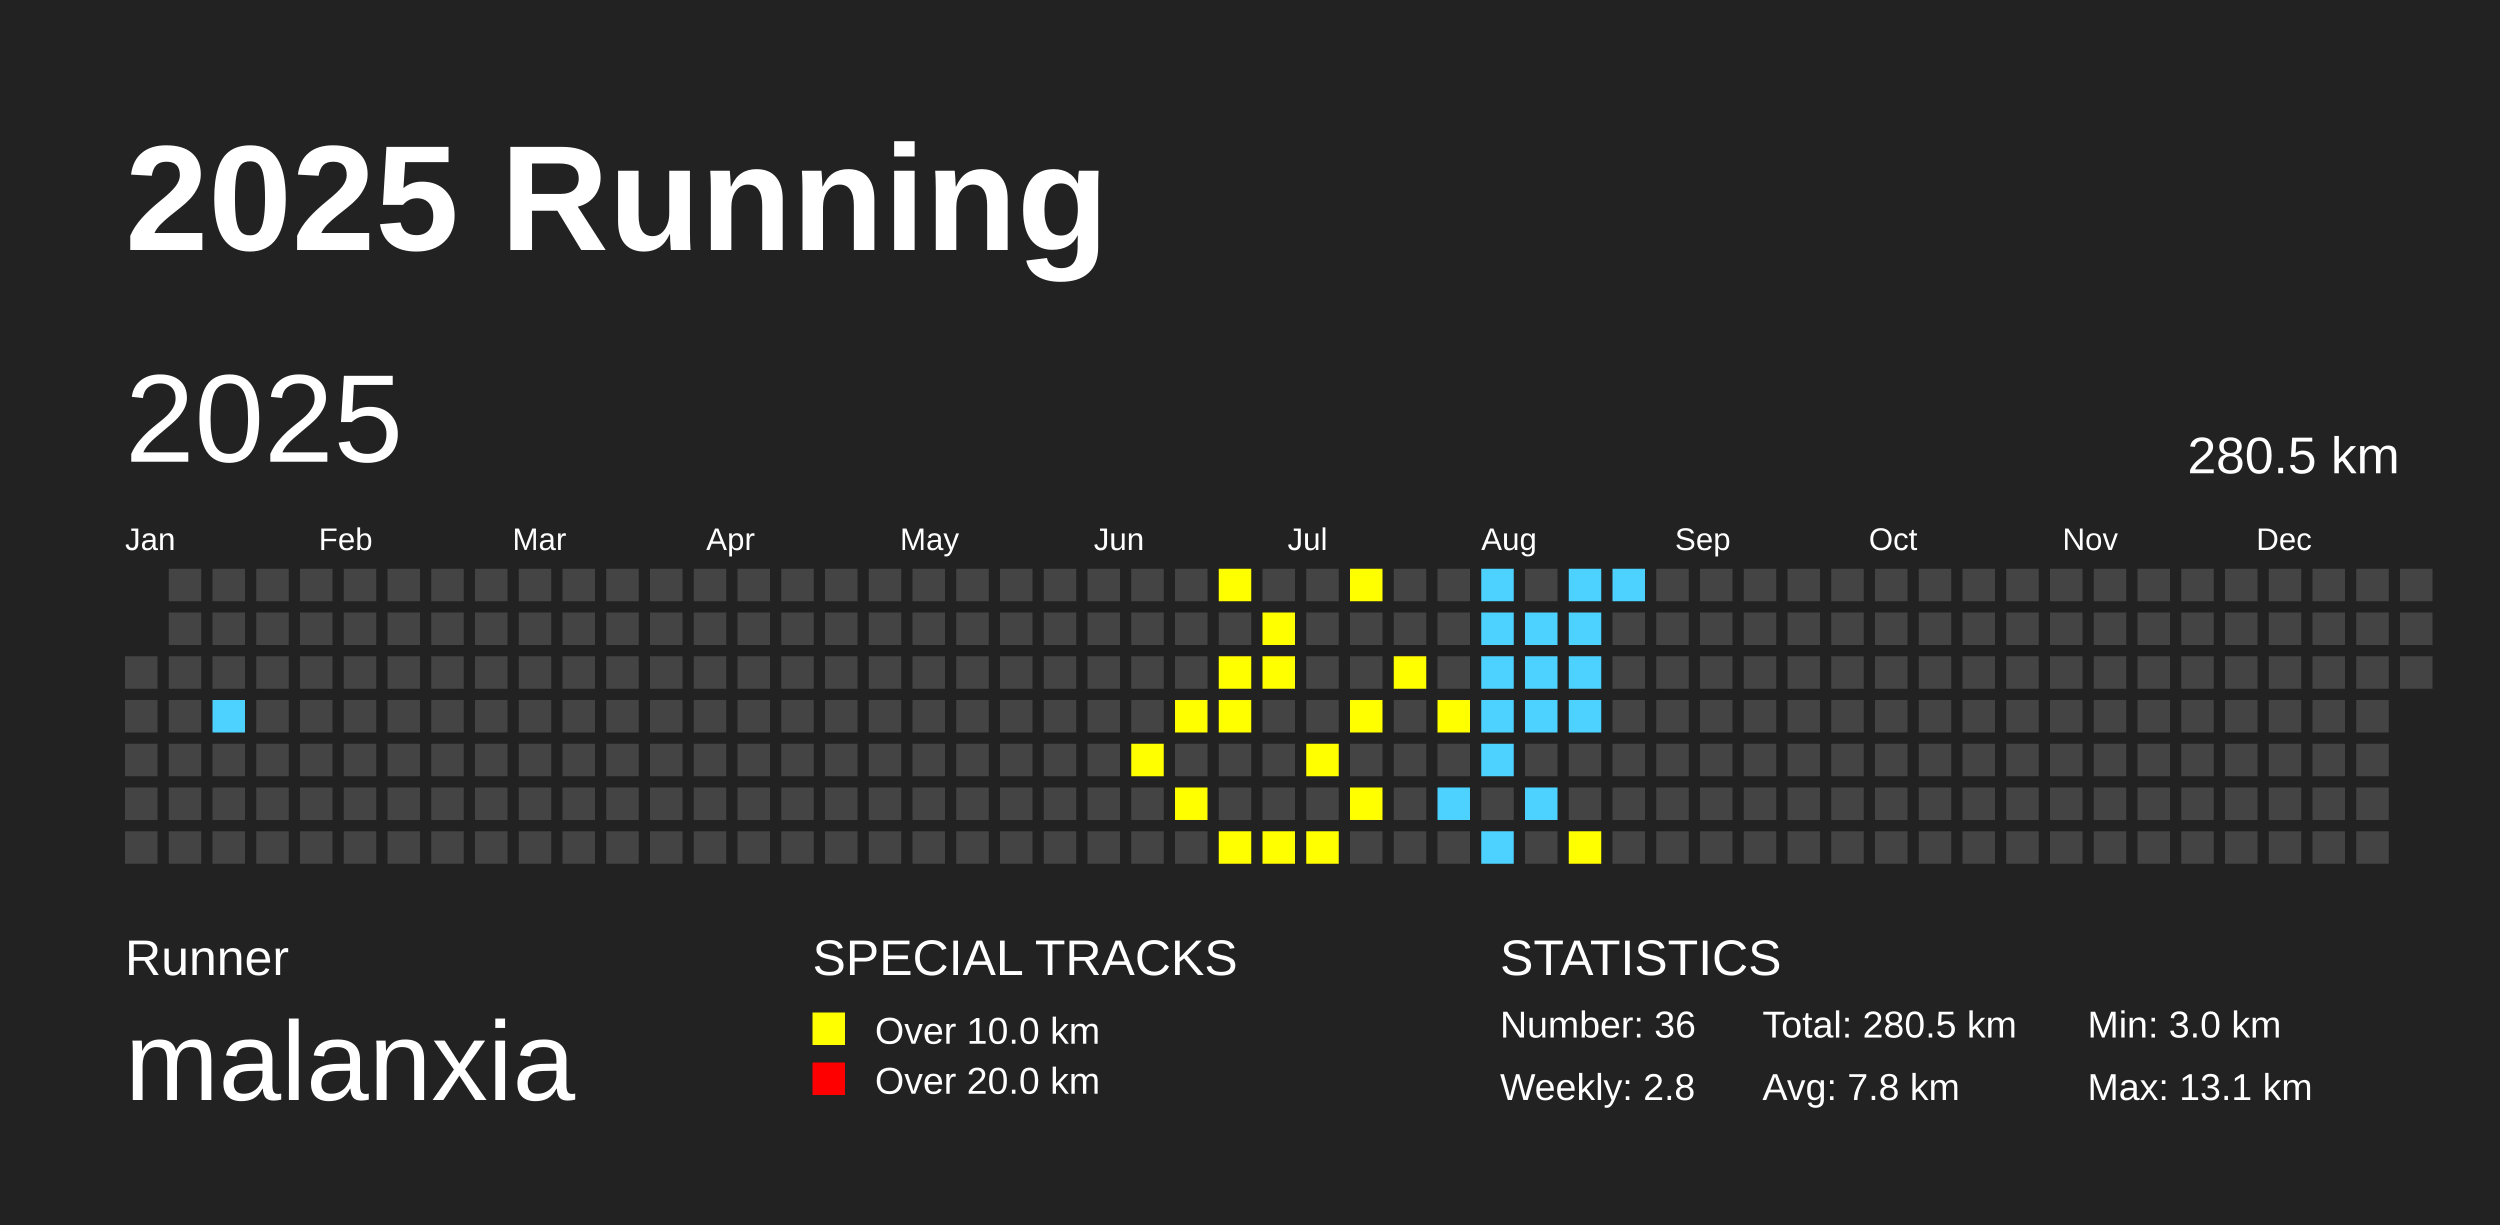
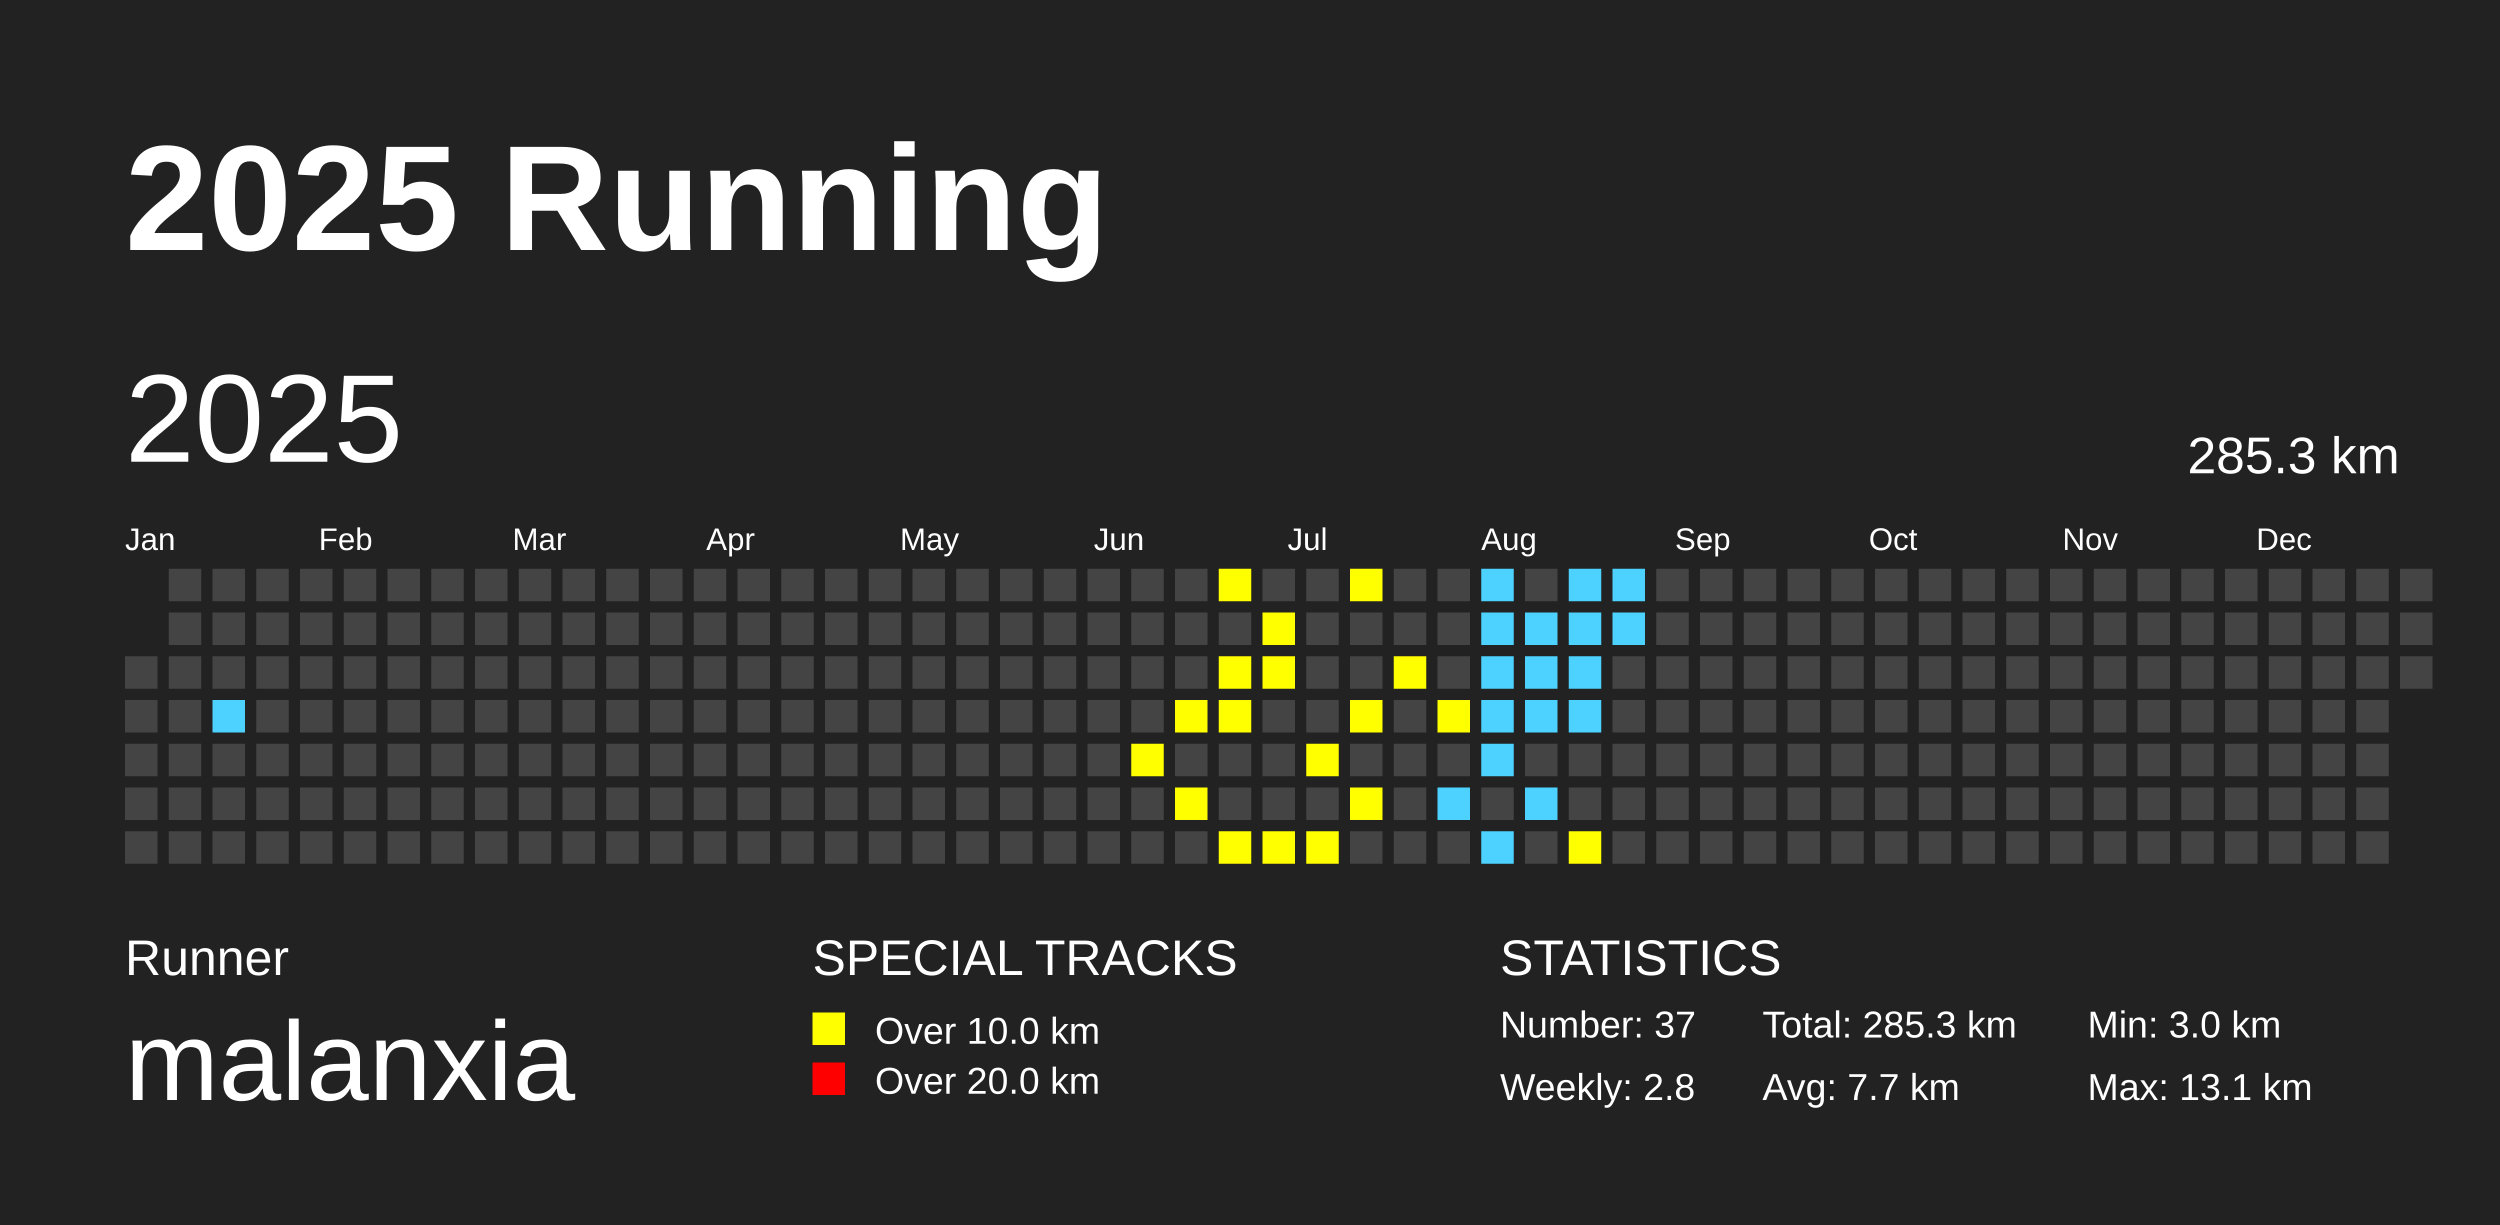
<svg xmlns="http://www.w3.org/2000/svg" baseProfile="full" height="98mm" version="1.1" viewBox="0,0,200,98" width="200mm">
  <defs />
  <rect fill="#222222" height="98" width="200" x="0" y="0" />
  <text fill="#FFFFFF" style="font-size:12px; font-family:Arial; font-weight:bold;" x="10" y="20">2025 Running</text>
  <text fill="#FFFFFF" style="font-size:4px; font-family:Arial" x="10" y="78">Runner</text>
  <text fill="#FFFFFF" style="font-size:9px; font-family:Arial" x="10" y="88">malanxia</text>
  <text fill="#FFFFFF" style="font-size:4px; font-family:Arial" x="65" y="78">SPECIAL TRACKS</text>
  <rect fill="yellow" height="2.6" width="2.6" x="65" y="81" />
  <text fill="#FFFFFF" style="font-size:3px; font-family:Arial" x="70" y="83.5">Over 10.0 km</text>
  <rect fill="red" height="2.6" width="2.6" x="65" y="85" />
  <text fill="#FFFFFF" style="font-size:3px; font-family:Arial" x="70" y="87.5">Over 20.0 km</text>
  <text fill="#FFFFFF" style="font-size:4px; font-family:Arial" x="120" y="78">STATISTICS</text>
-   <text fill="#FFFFFF" style="font-size:3px; font-family:Arial" x="120" y="83">Number: 36</text>
+   <text fill="#FFFFFF" style="font-size:3px; font-family:Arial" x="120" y="83">Number: 37</text>
  <text fill="#FFFFFF" style="font-size:3px; font-family:Arial" x="120" y="88">Weekly: 2.8</text>
-   <text fill="#FFFFFF" style="font-size:3px; font-family:Arial" x="141" y="83">Total: 280.5 km</text>
-   <text fill="#FFFFFF" style="font-size:3px; font-family:Arial" x="141" y="88">Avg: 7.8 km</text>
+   <text fill="#FFFFFF" style="font-size:3px; font-family:Arial" x="141" y="83">Total: 285.3 km</text>
+   <text fill="#FFFFFF" style="font-size:3px; font-family:Arial" x="141" y="88">Avg: 7.7 km</text>
  <text fill="#FFFFFF" style="font-size:3px; font-family:Arial" x="167" y="83">Min: 3.0 km</text>
  <text fill="#FFFFFF" style="font-size:3px; font-family:Arial" x="167" y="88">Max: 13.1 km</text>
  <text dominant-baseline="hanging" fill="#FFFFFF" style="font-size:10.0px; font-family:Arial;" x="10" y="30">2025</text>
-   <text dominant-baseline="hanging" fill="#FFFFFF" style="font-size:4.125px; font-family:Arial;" x="175" y="35">280.5 km</text>
+   <text dominant-baseline="hanging" fill="#FFFFFF" style="font-size:4.125px; font-family:Arial;" x="175" y="35">285.3 km</text>
  <text fill="#FFFFFF" style="font-size:2.5px; font-family:Arial" x="10.0" y="44">Jan</text>
  <text fill="#FFFFFF" style="font-size:2.5px; font-family:Arial" x="25.5" y="44">Feb</text>
  <text fill="#FFFFFF" style="font-size:2.5px; font-family:Arial" x="41.0" y="44">Mar</text>
  <text fill="#FFFFFF" style="font-size:2.5px; font-family:Arial" x="56.5" y="44">Apr</text>
  <text fill="#FFFFFF" style="font-size:2.5px; font-family:Arial" x="72.0" y="44">May</text>
  <text fill="#FFFFFF" style="font-size:2.5px; font-family:Arial" x="87.5" y="44">Jun</text>
  <text fill="#FFFFFF" style="font-size:2.5px; font-family:Arial" x="103.0" y="44">Jul</text>
  <text fill="#FFFFFF" style="font-size:2.5px; font-family:Arial" x="118.5" y="44">Aug</text>
  <text fill="#FFFFFF" style="font-size:2.5px; font-family:Arial" x="134.0" y="44">Sep</text>
  <text fill="#FFFFFF" style="font-size:2.5px; font-family:Arial" x="149.5" y="44">Oct</text>
  <text fill="#FFFFFF" style="font-size:2.5px; font-family:Arial" x="165.0" y="44">Nov</text>
  <text fill="#FFFFFF" style="font-size:2.5px; font-family:Arial" x="180.5" y="44">Dec</text>
  <rect fill="#444444" height="2.6" width="2.6" x="10.0" y="52.5" />
  <rect fill="#444444" height="2.6" width="2.6" x="10.0" y="56.0" />
  <rect fill="#444444" height="2.6" width="2.6" x="10.0" y="59.5" />
  <rect fill="#444444" height="2.6" width="2.6" x="10.0" y="63.0" />
  <rect fill="#444444" height="2.6" width="2.6" x="10.0" y="66.5" />
  <rect fill="#444444" height="2.6" width="2.6" x="13.5" y="45.5" />
  <rect fill="#444444" height="2.6" width="2.6" x="13.5" y="49.0" />
  <rect fill="#444444" height="2.6" width="2.6" x="13.5" y="52.5" />
  <rect fill="#444444" height="2.6" width="2.6" x="13.5" y="56.0" />
  <rect fill="#444444" height="2.6" width="2.6" x="13.5" y="59.5" />
  <rect fill="#444444" height="2.6" width="2.6" x="13.5" y="63.0" />
  <rect fill="#444444" height="2.6" width="2.6" x="13.5" y="66.5" />
  <rect fill="#444444" height="2.6" width="2.6" x="17.0" y="45.5" />
  <rect fill="#444444" height="2.6" width="2.6" x="17.0" y="49.0" />
  <rect fill="#444444" height="2.6" width="2.6" x="17.0" y="52.5" />
  <rect fill="#4DD2FF" height="2.6" width="2.6" x="17.0" y="56.0" />
  <rect fill="#444444" height="2.6" width="2.6" x="17.0" y="59.5" />
  <rect fill="#444444" height="2.6" width="2.6" x="17.0" y="63.0" />
  <rect fill="#444444" height="2.6" width="2.6" x="17.0" y="66.5" />
  <rect fill="#444444" height="2.6" width="2.6" x="20.5" y="45.5" />
  <rect fill="#444444" height="2.6" width="2.6" x="20.5" y="49.0" />
  <rect fill="#444444" height="2.6" width="2.6" x="20.5" y="52.5" />
  <rect fill="#444444" height="2.6" width="2.6" x="20.5" y="56.0" />
  <rect fill="#444444" height="2.6" width="2.6" x="20.5" y="59.5" />
  <rect fill="#444444" height="2.6" width="2.6" x="20.5" y="63.0" />
  <rect fill="#444444" height="2.6" width="2.6" x="20.5" y="66.5" />
  <rect fill="#444444" height="2.6" width="2.6" x="24.0" y="45.5" />
  <rect fill="#444444" height="2.6" width="2.6" x="24.0" y="49.0" />
  <rect fill="#444444" height="2.6" width="2.6" x="24.0" y="52.5" />
  <rect fill="#444444" height="2.6" width="2.6" x="24.0" y="56.0" />
  <rect fill="#444444" height="2.6" width="2.6" x="24.0" y="59.5" />
  <rect fill="#444444" height="2.6" width="2.6" x="24.0" y="63.0" />
  <rect fill="#444444" height="2.6" width="2.6" x="24.0" y="66.5" />
  <rect fill="#444444" height="2.6" width="2.6" x="27.5" y="45.5" />
  <rect fill="#444444" height="2.6" width="2.6" x="27.5" y="49.0" />
  <rect fill="#444444" height="2.6" width="2.6" x="27.5" y="52.5" />
  <rect fill="#444444" height="2.6" width="2.6" x="27.5" y="56.0" />
  <rect fill="#444444" height="2.6" width="2.6" x="27.5" y="59.5" />
  <rect fill="#444444" height="2.6" width="2.6" x="27.5" y="63.0" />
  <rect fill="#444444" height="2.6" width="2.6" x="27.5" y="66.5" />
  <rect fill="#444444" height="2.6" width="2.6" x="31.0" y="45.5" />
  <rect fill="#444444" height="2.6" width="2.6" x="31.0" y="49.0" />
  <rect fill="#444444" height="2.6" width="2.6" x="31.0" y="52.5" />
  <rect fill="#444444" height="2.6" width="2.6" x="31.0" y="56.0" />
  <rect fill="#444444" height="2.6" width="2.6" x="31.0" y="59.5" />
  <rect fill="#444444" height="2.6" width="2.6" x="31.0" y="63.0" />
  <rect fill="#444444" height="2.6" width="2.6" x="31.0" y="66.5" />
  <rect fill="#444444" height="2.6" width="2.6" x="34.5" y="45.5" />
  <rect fill="#444444" height="2.6" width="2.6" x="34.5" y="49.0" />
  <rect fill="#444444" height="2.6" width="2.6" x="34.5" y="52.5" />
  <rect fill="#444444" height="2.6" width="2.6" x="34.5" y="56.0" />
  <rect fill="#444444" height="2.6" width="2.6" x="34.5" y="59.5" />
  <rect fill="#444444" height="2.6" width="2.6" x="34.5" y="63.0" />
  <rect fill="#444444" height="2.6" width="2.6" x="34.5" y="66.5" />
  <rect fill="#444444" height="2.6" width="2.6" x="38.0" y="45.5" />
  <rect fill="#444444" height="2.6" width="2.6" x="38.0" y="49.0" />
  <rect fill="#444444" height="2.6" width="2.6" x="38.0" y="52.5" />
  <rect fill="#444444" height="2.6" width="2.6" x="38.0" y="56.0" />
  <rect fill="#444444" height="2.6" width="2.6" x="38.0" y="59.5" />
  <rect fill="#444444" height="2.6" width="2.6" x="38.0" y="63.0" />
  <rect fill="#444444" height="2.6" width="2.6" x="38.0" y="66.5" />
  <rect fill="#444444" height="2.6" width="2.6" x="41.5" y="45.5" />
  <rect fill="#444444" height="2.6" width="2.6" x="41.5" y="49.0" />
  <rect fill="#444444" height="2.6" width="2.6" x="41.5" y="52.5" />
  <rect fill="#444444" height="2.6" width="2.6" x="41.5" y="56.0" />
  <rect fill="#444444" height="2.6" width="2.6" x="41.5" y="59.5" />
  <rect fill="#444444" height="2.6" width="2.6" x="41.5" y="63.0" />
  <rect fill="#444444" height="2.6" width="2.6" x="41.5" y="66.5" />
  <rect fill="#444444" height="2.6" width="2.6" x="45.0" y="45.5" />
  <rect fill="#444444" height="2.6" width="2.6" x="45.0" y="49.0" />
  <rect fill="#444444" height="2.6" width="2.6" x="45.0" y="52.5" />
  <rect fill="#444444" height="2.6" width="2.6" x="45.0" y="56.0" />
  <rect fill="#444444" height="2.6" width="2.6" x="45.0" y="59.5" />
  <rect fill="#444444" height="2.6" width="2.6" x="45.0" y="63.0" />
  <rect fill="#444444" height="2.6" width="2.6" x="45.0" y="66.5" />
  <rect fill="#444444" height="2.6" width="2.6" x="48.5" y="45.5" />
  <rect fill="#444444" height="2.6" width="2.6" x="48.5" y="49.0" />
  <rect fill="#444444" height="2.6" width="2.6" x="48.5" y="52.5" />
  <rect fill="#444444" height="2.6" width="2.6" x="48.5" y="56.0" />
  <rect fill="#444444" height="2.6" width="2.6" x="48.5" y="59.5" />
  <rect fill="#444444" height="2.6" width="2.6" x="48.5" y="63.0" />
  <rect fill="#444444" height="2.6" width="2.6" x="48.5" y="66.5" />
  <rect fill="#444444" height="2.6" width="2.6" x="52.0" y="45.5" />
  <rect fill="#444444" height="2.6" width="2.6" x="52.0" y="49.0" />
  <rect fill="#444444" height="2.6" width="2.6" x="52.0" y="52.5" />
  <rect fill="#444444" height="2.6" width="2.6" x="52.0" y="56.0" />
  <rect fill="#444444" height="2.6" width="2.6" x="52.0" y="59.5" />
  <rect fill="#444444" height="2.6" width="2.6" x="52.0" y="63.0" />
  <rect fill="#444444" height="2.6" width="2.6" x="52.0" y="66.5" />
  <rect fill="#444444" height="2.6" width="2.6" x="55.5" y="45.5" />
  <rect fill="#444444" height="2.6" width="2.6" x="55.5" y="49.0" />
  <rect fill="#444444" height="2.6" width="2.6" x="55.5" y="52.5" />
  <rect fill="#444444" height="2.6" width="2.6" x="55.5" y="56.0" />
  <rect fill="#444444" height="2.6" width="2.6" x="55.5" y="59.5" />
  <rect fill="#444444" height="2.6" width="2.6" x="55.5" y="63.0" />
  <rect fill="#444444" height="2.6" width="2.6" x="55.5" y="66.5" />
  <rect fill="#444444" height="2.6" width="2.6" x="59.0" y="45.5" />
  <rect fill="#444444" height="2.6" width="2.6" x="59.0" y="49.0" />
  <rect fill="#444444" height="2.6" width="2.6" x="59.0" y="52.5" />
  <rect fill="#444444" height="2.6" width="2.6" x="59.0" y="56.0" />
  <rect fill="#444444" height="2.6" width="2.6" x="59.0" y="59.5" />
  <rect fill="#444444" height="2.6" width="2.6" x="59.0" y="63.0" />
  <rect fill="#444444" height="2.6" width="2.6" x="59.0" y="66.5" />
  <rect fill="#444444" height="2.6" width="2.6" x="62.5" y="45.5" />
  <rect fill="#444444" height="2.6" width="2.6" x="62.5" y="49.0" />
  <rect fill="#444444" height="2.6" width="2.6" x="62.5" y="52.5" />
  <rect fill="#444444" height="2.6" width="2.6" x="62.5" y="56.0" />
  <rect fill="#444444" height="2.6" width="2.6" x="62.5" y="59.5" />
  <rect fill="#444444" height="2.6" width="2.6" x="62.5" y="63.0" />
  <rect fill="#444444" height="2.6" width="2.6" x="62.5" y="66.5" />
  <rect fill="#444444" height="2.6" width="2.6" x="66.0" y="45.5" />
  <rect fill="#444444" height="2.6" width="2.6" x="66.0" y="49.0" />
  <rect fill="#444444" height="2.6" width="2.6" x="66.0" y="52.5" />
  <rect fill="#444444" height="2.6" width="2.6" x="66.0" y="56.0" />
  <rect fill="#444444" height="2.6" width="2.6" x="66.0" y="59.5" />
  <rect fill="#444444" height="2.6" width="2.6" x="66.0" y="63.0" />
  <rect fill="#444444" height="2.6" width="2.6" x="66.0" y="66.5" />
  <rect fill="#444444" height="2.6" width="2.6" x="69.5" y="45.5" />
  <rect fill="#444444" height="2.6" width="2.6" x="69.5" y="49.0" />
  <rect fill="#444444" height="2.6" width="2.6" x="69.5" y="52.5" />
  <rect fill="#444444" height="2.6" width="2.6" x="69.5" y="56.0" />
  <rect fill="#444444" height="2.6" width="2.6" x="69.5" y="59.5" />
  <rect fill="#444444" height="2.6" width="2.6" x="69.5" y="63.0" />
  <rect fill="#444444" height="2.6" width="2.6" x="69.5" y="66.5" />
  <rect fill="#444444" height="2.6" width="2.6" x="73.0" y="45.5" />
  <rect fill="#444444" height="2.6" width="2.6" x="73.0" y="49.0" />
  <rect fill="#444444" height="2.6" width="2.6" x="73.0" y="52.5" />
  <rect fill="#444444" height="2.6" width="2.6" x="73.0" y="56.0" />
  <rect fill="#444444" height="2.6" width="2.6" x="73.0" y="59.5" />
  <rect fill="#444444" height="2.6" width="2.6" x="73.0" y="63.0" />
  <rect fill="#444444" height="2.6" width="2.6" x="73.0" y="66.5" />
  <rect fill="#444444" height="2.6" width="2.6" x="76.5" y="45.5" />
  <rect fill="#444444" height="2.6" width="2.6" x="76.5" y="49.0" />
  <rect fill="#444444" height="2.6" width="2.6" x="76.5" y="52.5" />
  <rect fill="#444444" height="2.6" width="2.6" x="76.5" y="56.0" />
  <rect fill="#444444" height="2.6" width="2.6" x="76.5" y="59.5" />
  <rect fill="#444444" height="2.6" width="2.6" x="76.5" y="63.0" />
  <rect fill="#444444" height="2.6" width="2.6" x="76.5" y="66.5" />
  <rect fill="#444444" height="2.6" width="2.6" x="80.0" y="45.5" />
  <rect fill="#444444" height="2.6" width="2.6" x="80.0" y="49.0" />
  <rect fill="#444444" height="2.6" width="2.6" x="80.0" y="52.5" />
  <rect fill="#444444" height="2.6" width="2.6" x="80.0" y="56.0" />
  <rect fill="#444444" height="2.6" width="2.6" x="80.0" y="59.5" />
  <rect fill="#444444" height="2.6" width="2.6" x="80.0" y="63.0" />
  <rect fill="#444444" height="2.6" width="2.6" x="80.0" y="66.5" />
  <rect fill="#444444" height="2.6" width="2.6" x="83.5" y="45.5" />
  <rect fill="#444444" height="2.6" width="2.6" x="83.5" y="49.0" />
  <rect fill="#444444" height="2.6" width="2.6" x="83.5" y="52.5" />
  <rect fill="#444444" height="2.6" width="2.6" x="83.5" y="56.0" />
  <rect fill="#444444" height="2.6" width="2.6" x="83.5" y="59.5" />
  <rect fill="#444444" height="2.6" width="2.6" x="83.5" y="63.0" />
  <rect fill="#444444" height="2.6" width="2.6" x="83.5" y="66.5" />
  <rect fill="#444444" height="2.6" width="2.6" x="87.0" y="45.5" />
  <rect fill="#444444" height="2.6" width="2.6" x="87.0" y="49.0" />
  <rect fill="#444444" height="2.6" width="2.6" x="87.0" y="52.5" />
  <rect fill="#444444" height="2.6" width="2.6" x="87.0" y="56.0" />
  <rect fill="#444444" height="2.6" width="2.6" x="87.0" y="59.5" />
  <rect fill="#444444" height="2.6" width="2.6" x="87.0" y="63.0" />
  <rect fill="#444444" height="2.6" width="2.6" x="87.0" y="66.5" />
  <rect fill="#444444" height="2.6" width="2.6" x="90.5" y="45.5" />
  <rect fill="#444444" height="2.6" width="2.6" x="90.5" y="49.0" />
  <rect fill="#444444" height="2.6" width="2.6" x="90.5" y="52.5" />
  <rect fill="#444444" height="2.6" width="2.6" x="90.5" y="56.0" />
  <rect fill="yellow" height="2.6" width="2.6" x="90.5" y="59.5" />
  <rect fill="#444444" height="2.6" width="2.6" x="90.5" y="63.0" />
  <rect fill="#444444" height="2.6" width="2.6" x="90.5" y="66.5" />
  <rect fill="#444444" height="2.6" width="2.6" x="94.0" y="45.5" />
  <rect fill="#444444" height="2.6" width="2.6" x="94.0" y="49.0" />
  <rect fill="#444444" height="2.6" width="2.6" x="94.0" y="52.5" />
  <rect fill="yellow" height="2.6" width="2.6" x="94.0" y="56.0" />
  <rect fill="#444444" height="2.6" width="2.6" x="94.0" y="59.5" />
  <rect fill="yellow" height="2.6" width="2.6" x="94.0" y="63.0" />
  <rect fill="#444444" height="2.6" width="2.6" x="94.0" y="66.5" />
  <rect fill="yellow" height="2.6" width="2.6" x="97.5" y="45.5" />
  <rect fill="#444444" height="2.6" width="2.6" x="97.5" y="49.0" />
  <rect fill="yellow" height="2.6" width="2.6" x="97.5" y="52.5" />
  <rect fill="yellow" height="2.6" width="2.6" x="97.5" y="56.0" />
  <rect fill="#444444" height="2.6" width="2.6" x="97.5" y="59.5" />
  <rect fill="#444444" height="2.6" width="2.6" x="97.5" y="63.0" />
  <rect fill="yellow" height="2.6" width="2.6" x="97.5" y="66.5" />
  <rect fill="#444444" height="2.6" width="2.6" x="101.0" y="45.5" />
  <rect fill="yellow" height="2.6" width="2.6" x="101.0" y="49.0" />
  <rect fill="yellow" height="2.6" width="2.6" x="101.0" y="52.5" />
  <rect fill="#444444" height="2.6" width="2.6" x="101.0" y="56.0" />
  <rect fill="#444444" height="2.6" width="2.6" x="101.0" y="59.5" />
  <rect fill="#444444" height="2.6" width="2.6" x="101.0" y="63.0" />
  <rect fill="yellow" height="2.6" width="2.6" x="101.0" y="66.5" />
  <rect fill="#444444" height="2.6" width="2.6" x="104.5" y="45.5" />
  <rect fill="#444444" height="2.6" width="2.6" x="104.5" y="49.0" />
  <rect fill="#444444" height="2.6" width="2.6" x="104.5" y="52.5" />
  <rect fill="#444444" height="2.6" width="2.6" x="104.5" y="56.0" />
  <rect fill="yellow" height="2.6" width="2.6" x="104.5" y="59.5" />
  <rect fill="#444444" height="2.6" width="2.6" x="104.5" y="63.0" />
  <rect fill="yellow" height="2.6" width="2.6" x="104.5" y="66.5" />
  <rect fill="yellow" height="2.6" width="2.6" x="108.0" y="45.5" />
  <rect fill="#444444" height="2.6" width="2.6" x="108.0" y="49.0" />
  <rect fill="#444444" height="2.6" width="2.6" x="108.0" y="52.5" />
  <rect fill="yellow" height="2.6" width="2.6" x="108.0" y="56.0" />
  <rect fill="#444444" height="2.6" width="2.6" x="108.0" y="59.5" />
  <rect fill="yellow" height="2.6" width="2.6" x="108.0" y="63.0" />
  <rect fill="#444444" height="2.6" width="2.6" x="108.0" y="66.5" />
  <rect fill="#444444" height="2.6" width="2.6" x="111.5" y="45.5" />
  <rect fill="#444444" height="2.6" width="2.6" x="111.5" y="49.0" />
  <rect fill="yellow" height="2.6" width="2.6" x="111.5" y="52.5" />
  <rect fill="#444444" height="2.6" width="2.6" x="111.5" y="56.0" />
  <rect fill="#444444" height="2.6" width="2.6" x="111.5" y="59.5" />
  <rect fill="#444444" height="2.6" width="2.6" x="111.5" y="63.0" />
  <rect fill="#444444" height="2.6" width="2.6" x="111.5" y="66.5" />
  <rect fill="#444444" height="2.6" width="2.6" x="115.0" y="45.5" />
  <rect fill="#444444" height="2.6" width="2.6" x="115.0" y="49.0" />
  <rect fill="#444444" height="2.6" width="2.6" x="115.0" y="52.5" />
  <rect fill="yellow" height="2.6" width="2.6" x="115.0" y="56.0" />
  <rect fill="#444444" height="2.6" width="2.6" x="115.0" y="59.5" />
  <rect fill="#4DD2FF" height="2.6" width="2.6" x="115.0" y="63.0" />
  <rect fill="#444444" height="2.6" width="2.6" x="115.0" y="66.5" />
  <rect fill="#4DD2FF" height="2.6" width="2.6" x="118.5" y="45.5" />
  <rect fill="#4DD2FF" height="2.6" width="2.6" x="118.5" y="49.0" />
  <rect fill="#4DD2FF" height="2.6" width="2.6" x="118.5" y="52.5" />
  <rect fill="#4DD2FF" height="2.6" width="2.6" x="118.5" y="56.0" />
  <rect fill="#4DD2FF" height="2.6" width="2.6" x="118.5" y="59.5" />
  <rect fill="#444444" height="2.6" width="2.6" x="118.5" y="63.0" />
  <rect fill="#4DD2FF" height="2.6" width="2.6" x="118.5" y="66.5" />
  <rect fill="#444444" height="2.6" width="2.6" x="122.0" y="45.5" />
  <rect fill="#4DD2FF" height="2.6" width="2.6" x="122.0" y="49.0" />
  <rect fill="#4DD2FF" height="2.6" width="2.6" x="122.0" y="52.5" />
  <rect fill="#4DD2FF" height="2.6" width="2.6" x="122.0" y="56.0" />
  <rect fill="#444444" height="2.6" width="2.6" x="122.0" y="59.5" />
  <rect fill="#4DD2FF" height="2.6" width="2.6" x="122.0" y="63.0" />
  <rect fill="#444444" height="2.6" width="2.6" x="122.0" y="66.5" />
  <rect fill="#4DD2FF" height="2.6" width="2.6" x="125.5" y="45.5" />
  <rect fill="#4DD2FF" height="2.6" width="2.6" x="125.5" y="49.0" />
  <rect fill="#4DD2FF" height="2.6" width="2.6" x="125.5" y="52.5" />
  <rect fill="#4DD2FF" height="2.6" width="2.6" x="125.5" y="56.0" />
  <rect fill="#444444" height="2.6" width="2.6" x="125.5" y="59.5" />
  <rect fill="#444444" height="2.6" width="2.6" x="125.5" y="63.0" />
  <rect fill="yellow" height="2.6" width="2.6" x="125.5" y="66.5" />
  <rect fill="#4DD2FF" height="2.6" width="2.6" x="129.0" y="45.5" />
-   <rect fill="#444444" height="2.6" width="2.6" x="129.0" y="49.0" />
+   <rect fill="#4DD2FF" height="2.6" width="2.6" x="129.0" y="49.0" />
  <rect fill="#444444" height="2.6" width="2.6" x="129.0" y="52.5" />
  <rect fill="#444444" height="2.6" width="2.6" x="129.0" y="56.0" />
  <rect fill="#444444" height="2.6" width="2.6" x="129.0" y="59.5" />
  <rect fill="#444444" height="2.6" width="2.6" x="129.0" y="63.0" />
  <rect fill="#444444" height="2.6" width="2.6" x="129.0" y="66.5" />
  <rect fill="#444444" height="2.6" width="2.6" x="132.5" y="45.5" />
  <rect fill="#444444" height="2.6" width="2.6" x="132.5" y="49.0" />
  <rect fill="#444444" height="2.6" width="2.6" x="132.5" y="52.5" />
  <rect fill="#444444" height="2.6" width="2.6" x="132.5" y="56.0" />
  <rect fill="#444444" height="2.6" width="2.6" x="132.5" y="59.5" />
  <rect fill="#444444" height="2.6" width="2.6" x="132.5" y="63.0" />
  <rect fill="#444444" height="2.6" width="2.6" x="132.5" y="66.5" />
  <rect fill="#444444" height="2.6" width="2.6" x="136.0" y="45.5" />
  <rect fill="#444444" height="2.6" width="2.6" x="136.0" y="49.0" />
  <rect fill="#444444" height="2.6" width="2.6" x="136.0" y="52.5" />
  <rect fill="#444444" height="2.6" width="2.6" x="136.0" y="56.0" />
  <rect fill="#444444" height="2.6" width="2.6" x="136.0" y="59.5" />
  <rect fill="#444444" height="2.6" width="2.6" x="136.0" y="63.0" />
  <rect fill="#444444" height="2.6" width="2.6" x="136.0" y="66.5" />
  <rect fill="#444444" height="2.6" width="2.6" x="139.5" y="45.5" />
  <rect fill="#444444" height="2.6" width="2.6" x="139.5" y="49.0" />
  <rect fill="#444444" height="2.6" width="2.6" x="139.5" y="52.5" />
  <rect fill="#444444" height="2.6" width="2.6" x="139.5" y="56.0" />
  <rect fill="#444444" height="2.6" width="2.6" x="139.5" y="59.5" />
  <rect fill="#444444" height="2.6" width="2.6" x="139.5" y="63.0" />
  <rect fill="#444444" height="2.6" width="2.6" x="139.5" y="66.5" />
  <rect fill="#444444" height="2.6" width="2.6" x="143.0" y="45.5" />
  <rect fill="#444444" height="2.6" width="2.6" x="143.0" y="49.0" />
  <rect fill="#444444" height="2.6" width="2.6" x="143.0" y="52.5" />
  <rect fill="#444444" height="2.6" width="2.6" x="143.0" y="56.0" />
  <rect fill="#444444" height="2.6" width="2.6" x="143.0" y="59.5" />
  <rect fill="#444444" height="2.6" width="2.6" x="143.0" y="63.0" />
  <rect fill="#444444" height="2.6" width="2.6" x="143.0" y="66.5" />
  <rect fill="#444444" height="2.6" width="2.6" x="146.5" y="45.5" />
  <rect fill="#444444" height="2.6" width="2.6" x="146.5" y="49.0" />
  <rect fill="#444444" height="2.6" width="2.6" x="146.5" y="52.5" />
  <rect fill="#444444" height="2.6" width="2.6" x="146.5" y="56.0" />
  <rect fill="#444444" height="2.6" width="2.6" x="146.5" y="59.5" />
  <rect fill="#444444" height="2.6" width="2.6" x="146.5" y="63.0" />
  <rect fill="#444444" height="2.6" width="2.6" x="146.5" y="66.5" />
  <rect fill="#444444" height="2.6" width="2.6" x="150.0" y="45.5" />
  <rect fill="#444444" height="2.6" width="2.6" x="150.0" y="49.0" />
  <rect fill="#444444" height="2.6" width="2.6" x="150.0" y="52.5" />
  <rect fill="#444444" height="2.6" width="2.6" x="150.0" y="56.0" />
  <rect fill="#444444" height="2.6" width="2.6" x="150.0" y="59.5" />
  <rect fill="#444444" height="2.6" width="2.6" x="150.0" y="63.0" />
  <rect fill="#444444" height="2.6" width="2.6" x="150.0" y="66.5" />
  <rect fill="#444444" height="2.6" width="2.6" x="153.5" y="45.5" />
  <rect fill="#444444" height="2.6" width="2.6" x="153.5" y="49.0" />
  <rect fill="#444444" height="2.6" width="2.6" x="153.5" y="52.5" />
  <rect fill="#444444" height="2.6" width="2.6" x="153.5" y="56.0" />
  <rect fill="#444444" height="2.6" width="2.6" x="153.5" y="59.5" />
  <rect fill="#444444" height="2.6" width="2.6" x="153.5" y="63.0" />
  <rect fill="#444444" height="2.6" width="2.6" x="153.5" y="66.5" />
  <rect fill="#444444" height="2.6" width="2.6" x="157.0" y="45.5" />
  <rect fill="#444444" height="2.6" width="2.6" x="157.0" y="49.0" />
  <rect fill="#444444" height="2.6" width="2.6" x="157.0" y="52.5" />
  <rect fill="#444444" height="2.6" width="2.6" x="157.0" y="56.0" />
  <rect fill="#444444" height="2.6" width="2.6" x="157.0" y="59.5" />
  <rect fill="#444444" height="2.6" width="2.6" x="157.0" y="63.0" />
  <rect fill="#444444" height="2.6" width="2.6" x="157.0" y="66.5" />
  <rect fill="#444444" height="2.6" width="2.6" x="160.5" y="45.5" />
  <rect fill="#444444" height="2.6" width="2.6" x="160.5" y="49.0" />
  <rect fill="#444444" height="2.6" width="2.6" x="160.5" y="52.5" />
  <rect fill="#444444" height="2.6" width="2.6" x="160.5" y="56.0" />
  <rect fill="#444444" height="2.6" width="2.6" x="160.5" y="59.5" />
  <rect fill="#444444" height="2.6" width="2.6" x="160.5" y="63.0" />
  <rect fill="#444444" height="2.6" width="2.6" x="160.5" y="66.5" />
  <rect fill="#444444" height="2.6" width="2.6" x="164.0" y="45.5" />
  <rect fill="#444444" height="2.6" width="2.6" x="164.0" y="49.0" />
  <rect fill="#444444" height="2.6" width="2.6" x="164.0" y="52.5" />
  <rect fill="#444444" height="2.6" width="2.6" x="164.0" y="56.0" />
  <rect fill="#444444" height="2.6" width="2.6" x="164.0" y="59.5" />
  <rect fill="#444444" height="2.6" width="2.6" x="164.0" y="63.0" />
  <rect fill="#444444" height="2.6" width="2.6" x="164.0" y="66.5" />
  <rect fill="#444444" height="2.6" width="2.6" x="167.5" y="45.5" />
  <rect fill="#444444" height="2.6" width="2.6" x="167.5" y="49.0" />
  <rect fill="#444444" height="2.6" width="2.6" x="167.5" y="52.5" />
  <rect fill="#444444" height="2.6" width="2.6" x="167.5" y="56.0" />
  <rect fill="#444444" height="2.6" width="2.6" x="167.5" y="59.5" />
  <rect fill="#444444" height="2.6" width="2.6" x="167.5" y="63.0" />
  <rect fill="#444444" height="2.6" width="2.6" x="167.5" y="66.5" />
  <rect fill="#444444" height="2.6" width="2.6" x="171.0" y="45.5" />
  <rect fill="#444444" height="2.6" width="2.6" x="171.0" y="49.0" />
  <rect fill="#444444" height="2.6" width="2.6" x="171.0" y="52.5" />
  <rect fill="#444444" height="2.6" width="2.6" x="171.0" y="56.0" />
  <rect fill="#444444" height="2.6" width="2.6" x="171.0" y="59.5" />
  <rect fill="#444444" height="2.6" width="2.6" x="171.0" y="63.0" />
  <rect fill="#444444" height="2.6" width="2.6" x="171.0" y="66.5" />
  <rect fill="#444444" height="2.6" width="2.6" x="174.5" y="45.5" />
  <rect fill="#444444" height="2.6" width="2.6" x="174.5" y="49.0" />
  <rect fill="#444444" height="2.6" width="2.6" x="174.5" y="52.5" />
  <rect fill="#444444" height="2.6" width="2.6" x="174.5" y="56.0" />
  <rect fill="#444444" height="2.6" width="2.6" x="174.5" y="59.5" />
  <rect fill="#444444" height="2.6" width="2.6" x="174.5" y="63.0" />
  <rect fill="#444444" height="2.6" width="2.6" x="174.5" y="66.5" />
  <rect fill="#444444" height="2.6" width="2.6" x="178.0" y="45.5" />
  <rect fill="#444444" height="2.6" width="2.6" x="178.0" y="49.0" />
  <rect fill="#444444" height="2.6" width="2.6" x="178.0" y="52.5" />
  <rect fill="#444444" height="2.6" width="2.6" x="178.0" y="56.0" />
  <rect fill="#444444" height="2.6" width="2.6" x="178.0" y="59.5" />
  <rect fill="#444444" height="2.6" width="2.6" x="178.0" y="63.0" />
  <rect fill="#444444" height="2.6" width="2.6" x="178.0" y="66.5" />
  <rect fill="#444444" height="2.6" width="2.6" x="181.5" y="45.5" />
  <rect fill="#444444" height="2.6" width="2.6" x="181.5" y="49.0" />
  <rect fill="#444444" height="2.6" width="2.6" x="181.5" y="52.5" />
  <rect fill="#444444" height="2.6" width="2.6" x="181.5" y="56.0" />
  <rect fill="#444444" height="2.6" width="2.6" x="181.5" y="59.5" />
  <rect fill="#444444" height="2.6" width="2.6" x="181.5" y="63.0" />
  <rect fill="#444444" height="2.6" width="2.6" x="181.5" y="66.5" />
  <rect fill="#444444" height="2.6" width="2.6" x="185.0" y="45.5" />
  <rect fill="#444444" height="2.6" width="2.6" x="185.0" y="49.0" />
  <rect fill="#444444" height="2.6" width="2.6" x="185.0" y="52.5" />
  <rect fill="#444444" height="2.6" width="2.6" x="185.0" y="56.0" />
  <rect fill="#444444" height="2.6" width="2.6" x="185.0" y="59.5" />
  <rect fill="#444444" height="2.6" width="2.6" x="185.0" y="63.0" />
  <rect fill="#444444" height="2.6" width="2.6" x="185.0" y="66.5" />
  <rect fill="#444444" height="2.6" width="2.6" x="188.5" y="45.5" />
  <rect fill="#444444" height="2.6" width="2.6" x="188.5" y="49.0" />
  <rect fill="#444444" height="2.6" width="2.6" x="188.5" y="52.5" />
  <rect fill="#444444" height="2.6" width="2.6" x="188.5" y="56.0" />
  <rect fill="#444444" height="2.6" width="2.6" x="188.5" y="59.5" />
  <rect fill="#444444" height="2.6" width="2.6" x="188.5" y="63.0" />
  <rect fill="#444444" height="2.6" width="2.6" x="188.5" y="66.5" />
  <rect fill="#444444" height="2.6" width="2.6" x="192.0" y="45.5" />
  <rect fill="#444444" height="2.6" width="2.6" x="192.0" y="49.0" />
  <rect fill="#444444" height="2.6" width="2.6" x="192.0" y="52.5" />
</svg>
